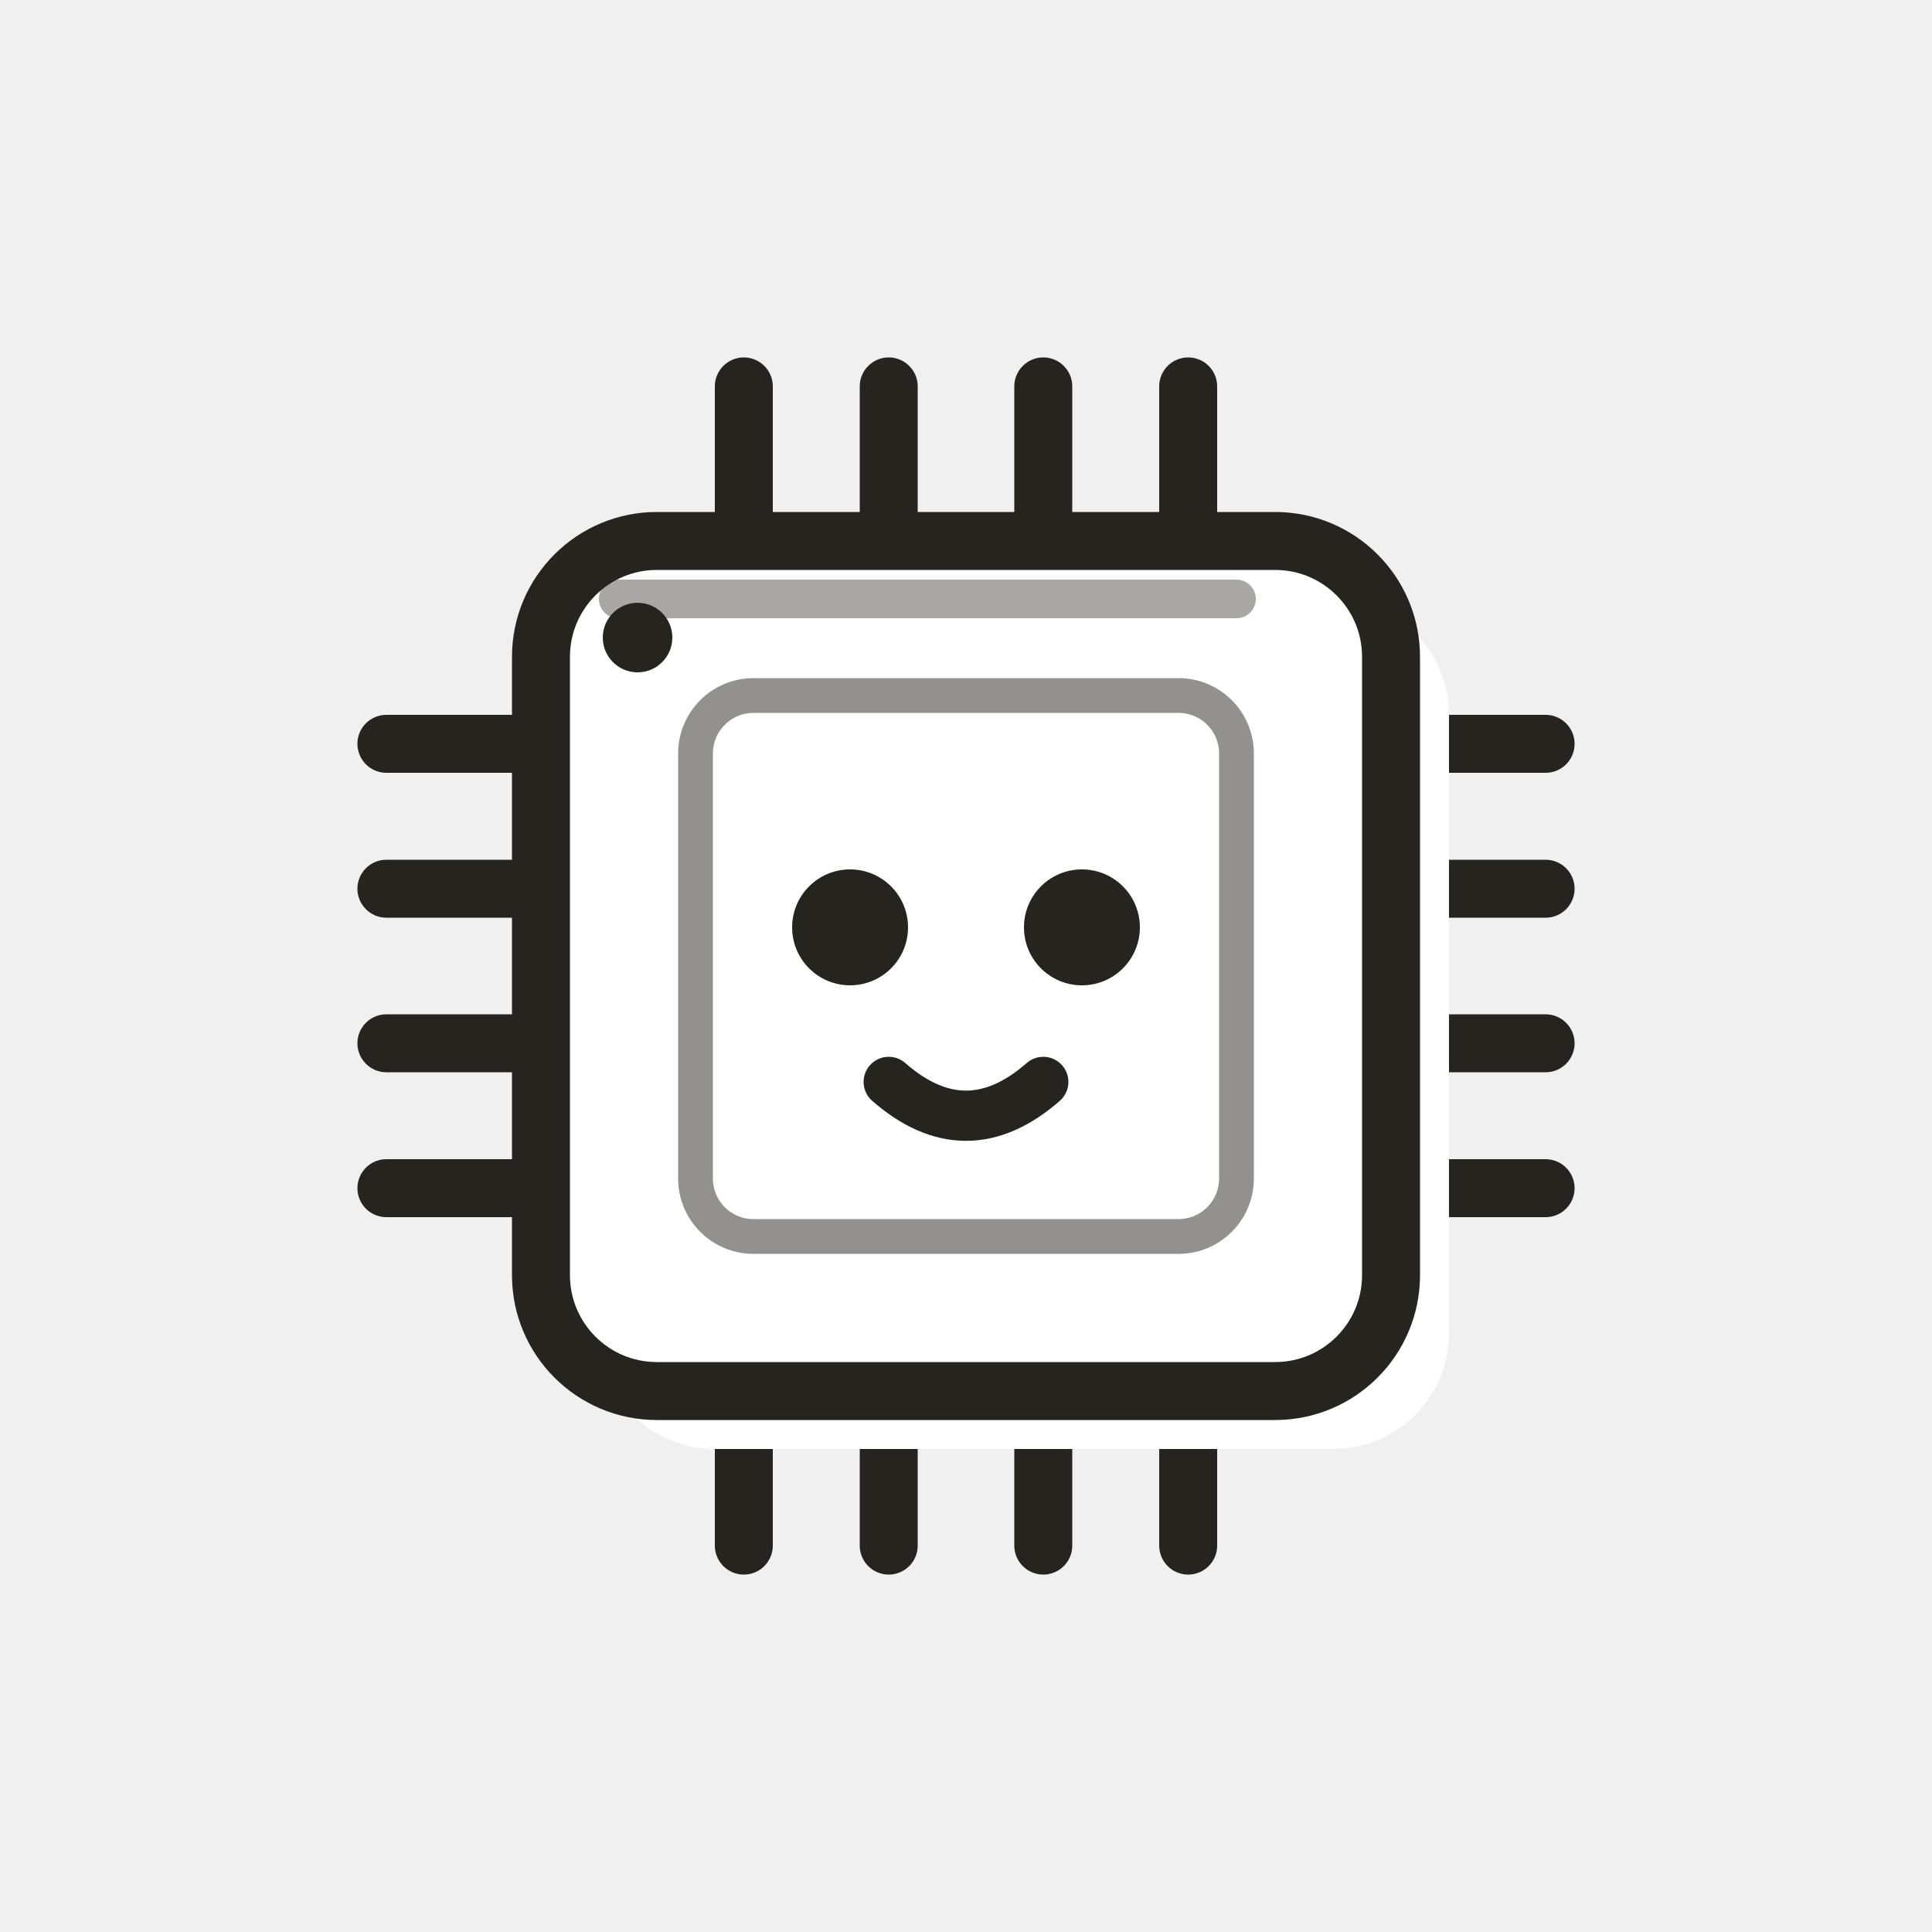
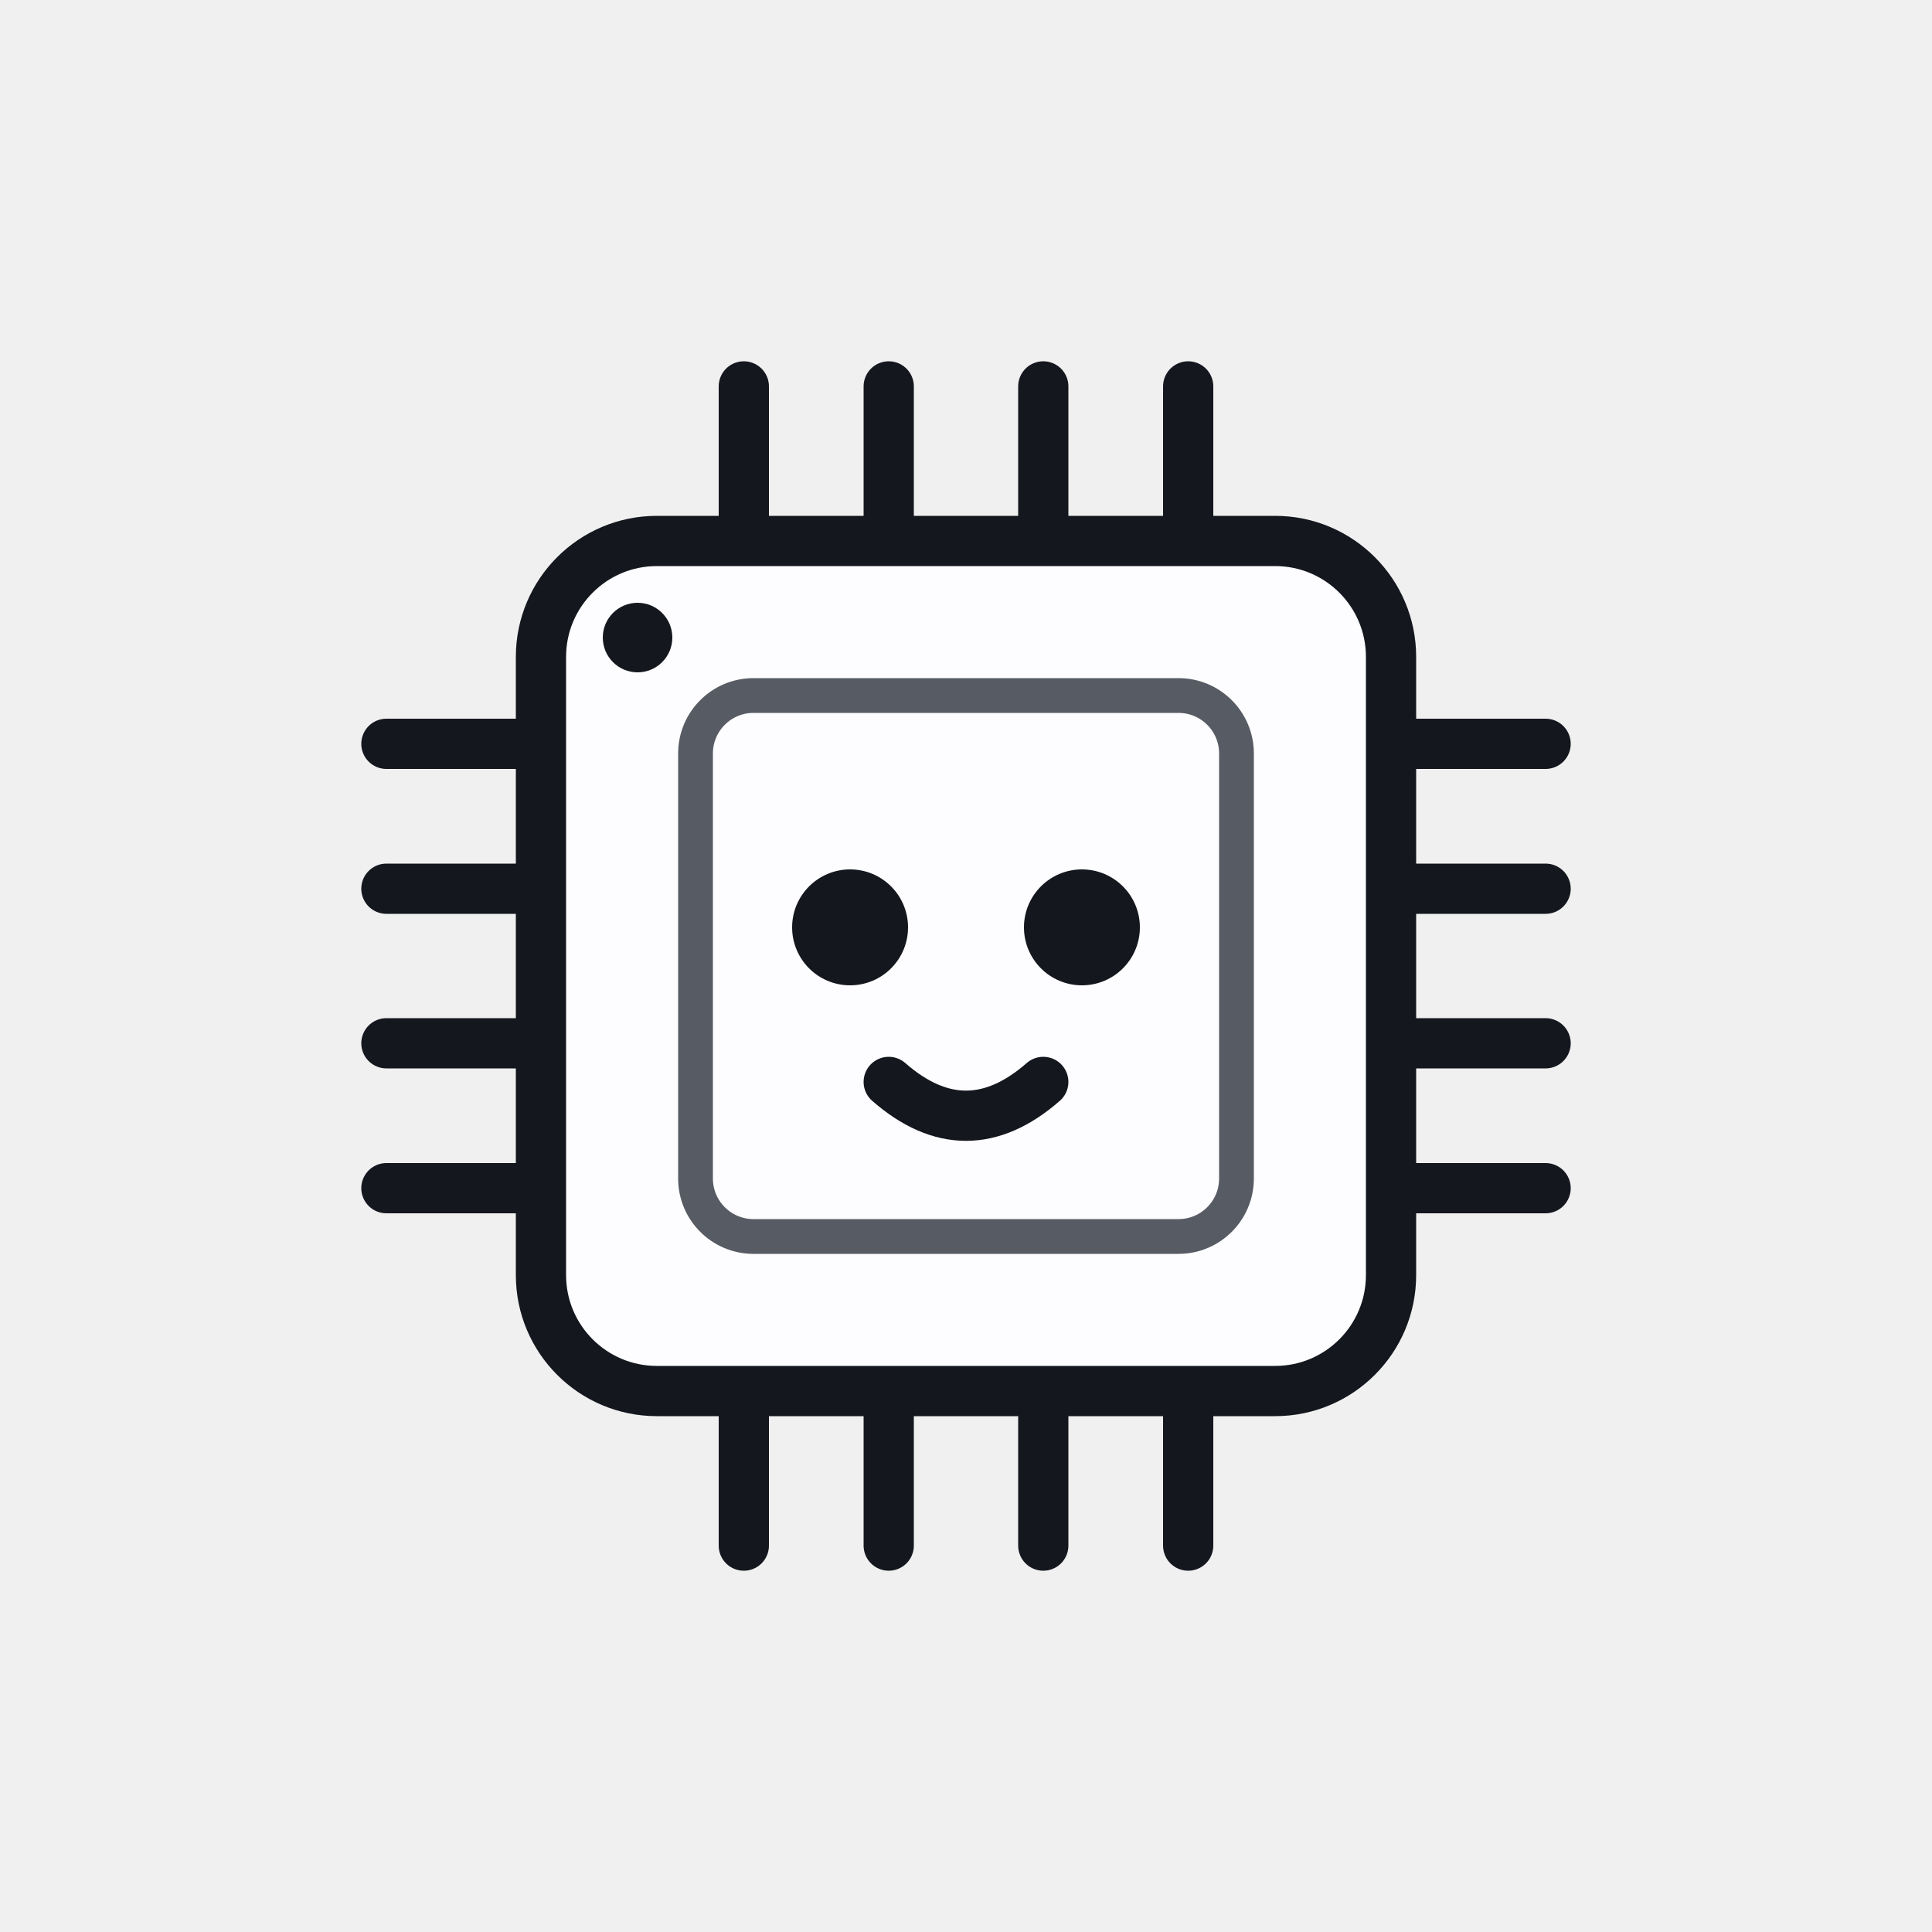
<svg xmlns="http://www.w3.org/2000/svg" viewBox="0 0 100 100">
-   <g stroke="#25241F" stroke-width="3" stroke-linecap="round" stroke-linejoin="round" fill="none">
+   <g stroke="#14171e" stroke-width="2.6" stroke-linecap="round" stroke-linejoin="round" fill="none">
    <path d="M38.5 28 V20 M46 28 V20 M54 28 V20 M61.5 28 V20 M38.5 72 V80 M46 72 V80 M54 72 V80 M61.5 72 V80 M28 38.5 H20 M28 46 H20 M28 54 H20 M28 61.5 H20 M72 38.5 H80 M72 46 H80 M72 54 H80 M72 61.5 H80" />
-     <rect x="31" y="31" width="44" height="44" rx="6" fill="#ffffff" stroke="none" />
-     <rect x="28" y="28" width="44" height="44" rx="6" fill="#ffffff" stroke="#25241F" />
-     <path d="M32 31 H64" opacity="0.4" stroke-width="2" />
-     <rect x="36" y="36" width="28" height="28" rx="3" stroke="#25241F" stroke-width="1.8" opacity="0.5" />
-     <circle cx="33" cy="33" r="1.8" fill="#25241F" stroke="none" />
-     <circle cx="44" cy="48" r="3" fill="#25241F" stroke="none" />
-     <circle cx="56" cy="48" r="3" fill="#25241F" stroke="none" />
-     <path d="M46 56 Q50 59.5 54 56" stroke="#25241F" stroke-width="2.6" />
+     <rect x="28" y="28" width="44" height="44" rx="6" fill="#fdfdff" stroke="#14171e" stroke-width="2.6" />
+     <rect x="36" y="36" width="28" height="28" rx="3" stroke="#575b63" stroke-width="1.8" />
+     <circle cx="33" cy="33" r="1.8" fill="#14171e" stroke="none" />
+     <circle cx="44" cy="48" r="3" fill="#14171e" stroke="none" />
+     <circle cx="56" cy="48" r="3" fill="#14171e" stroke="none" />
+     <path d="M46 56 Q50 59.5 54 56" stroke="#14171e" stroke-width="2.6" />
  </g>
</svg>
